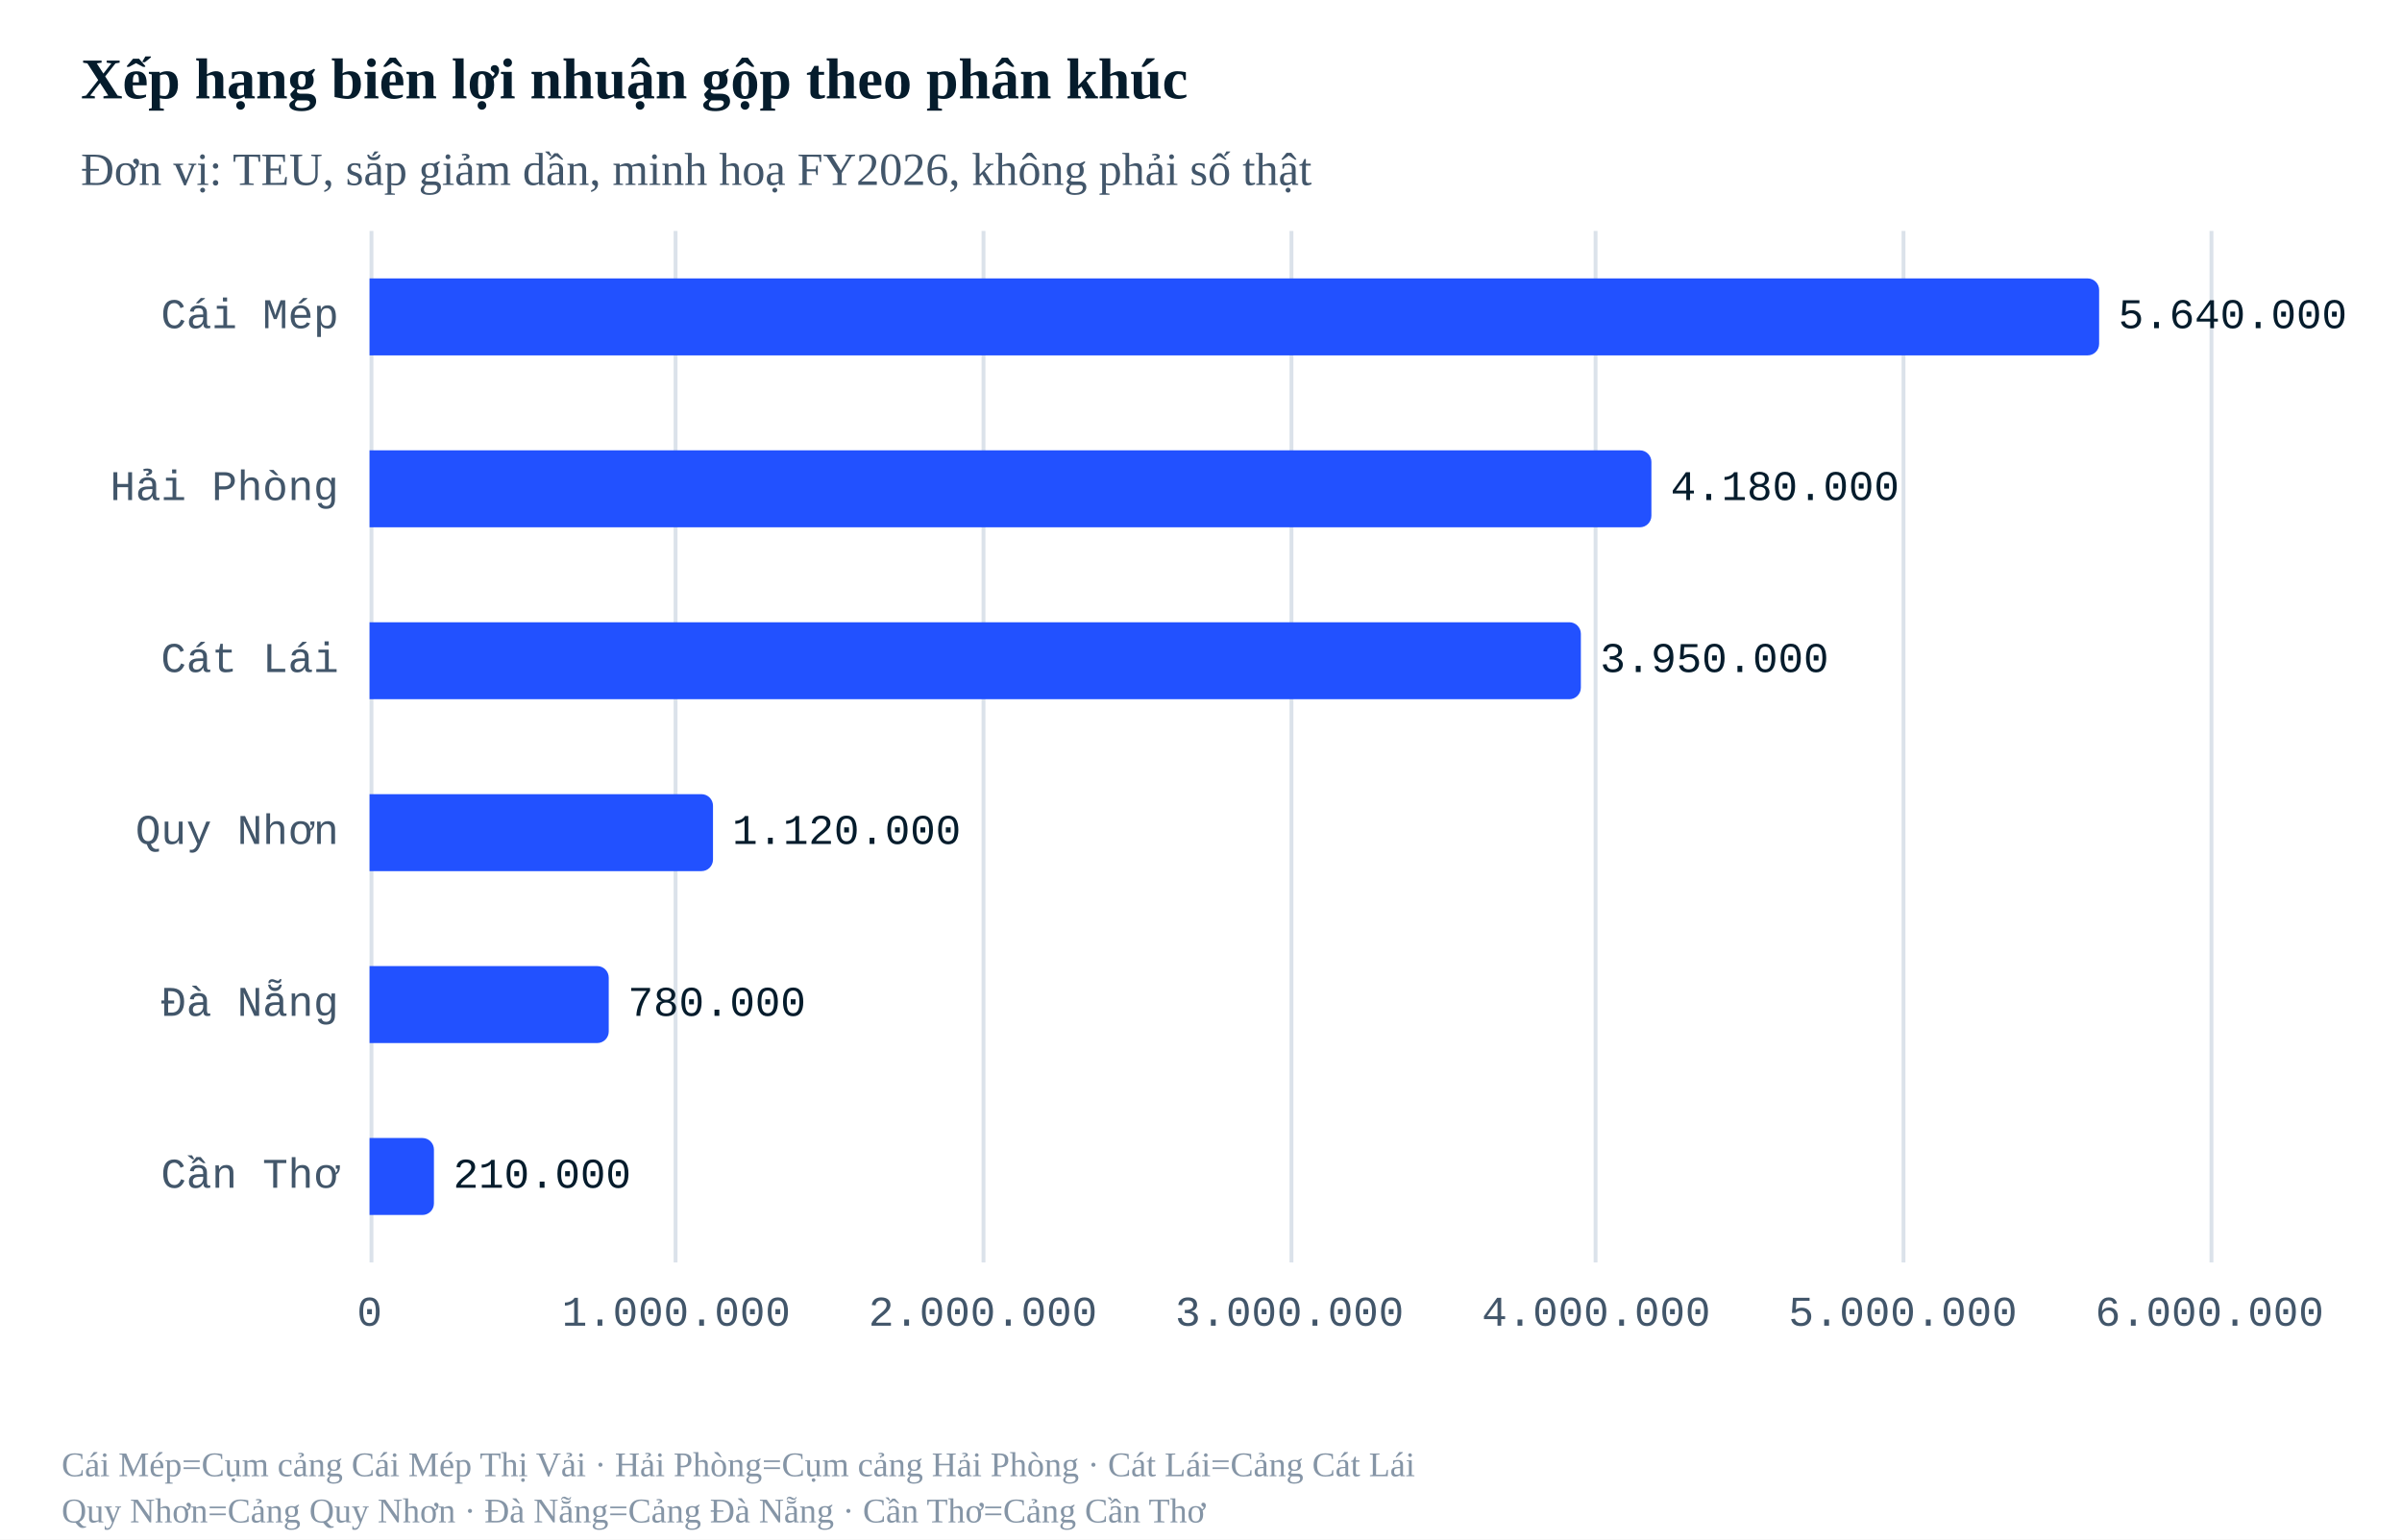
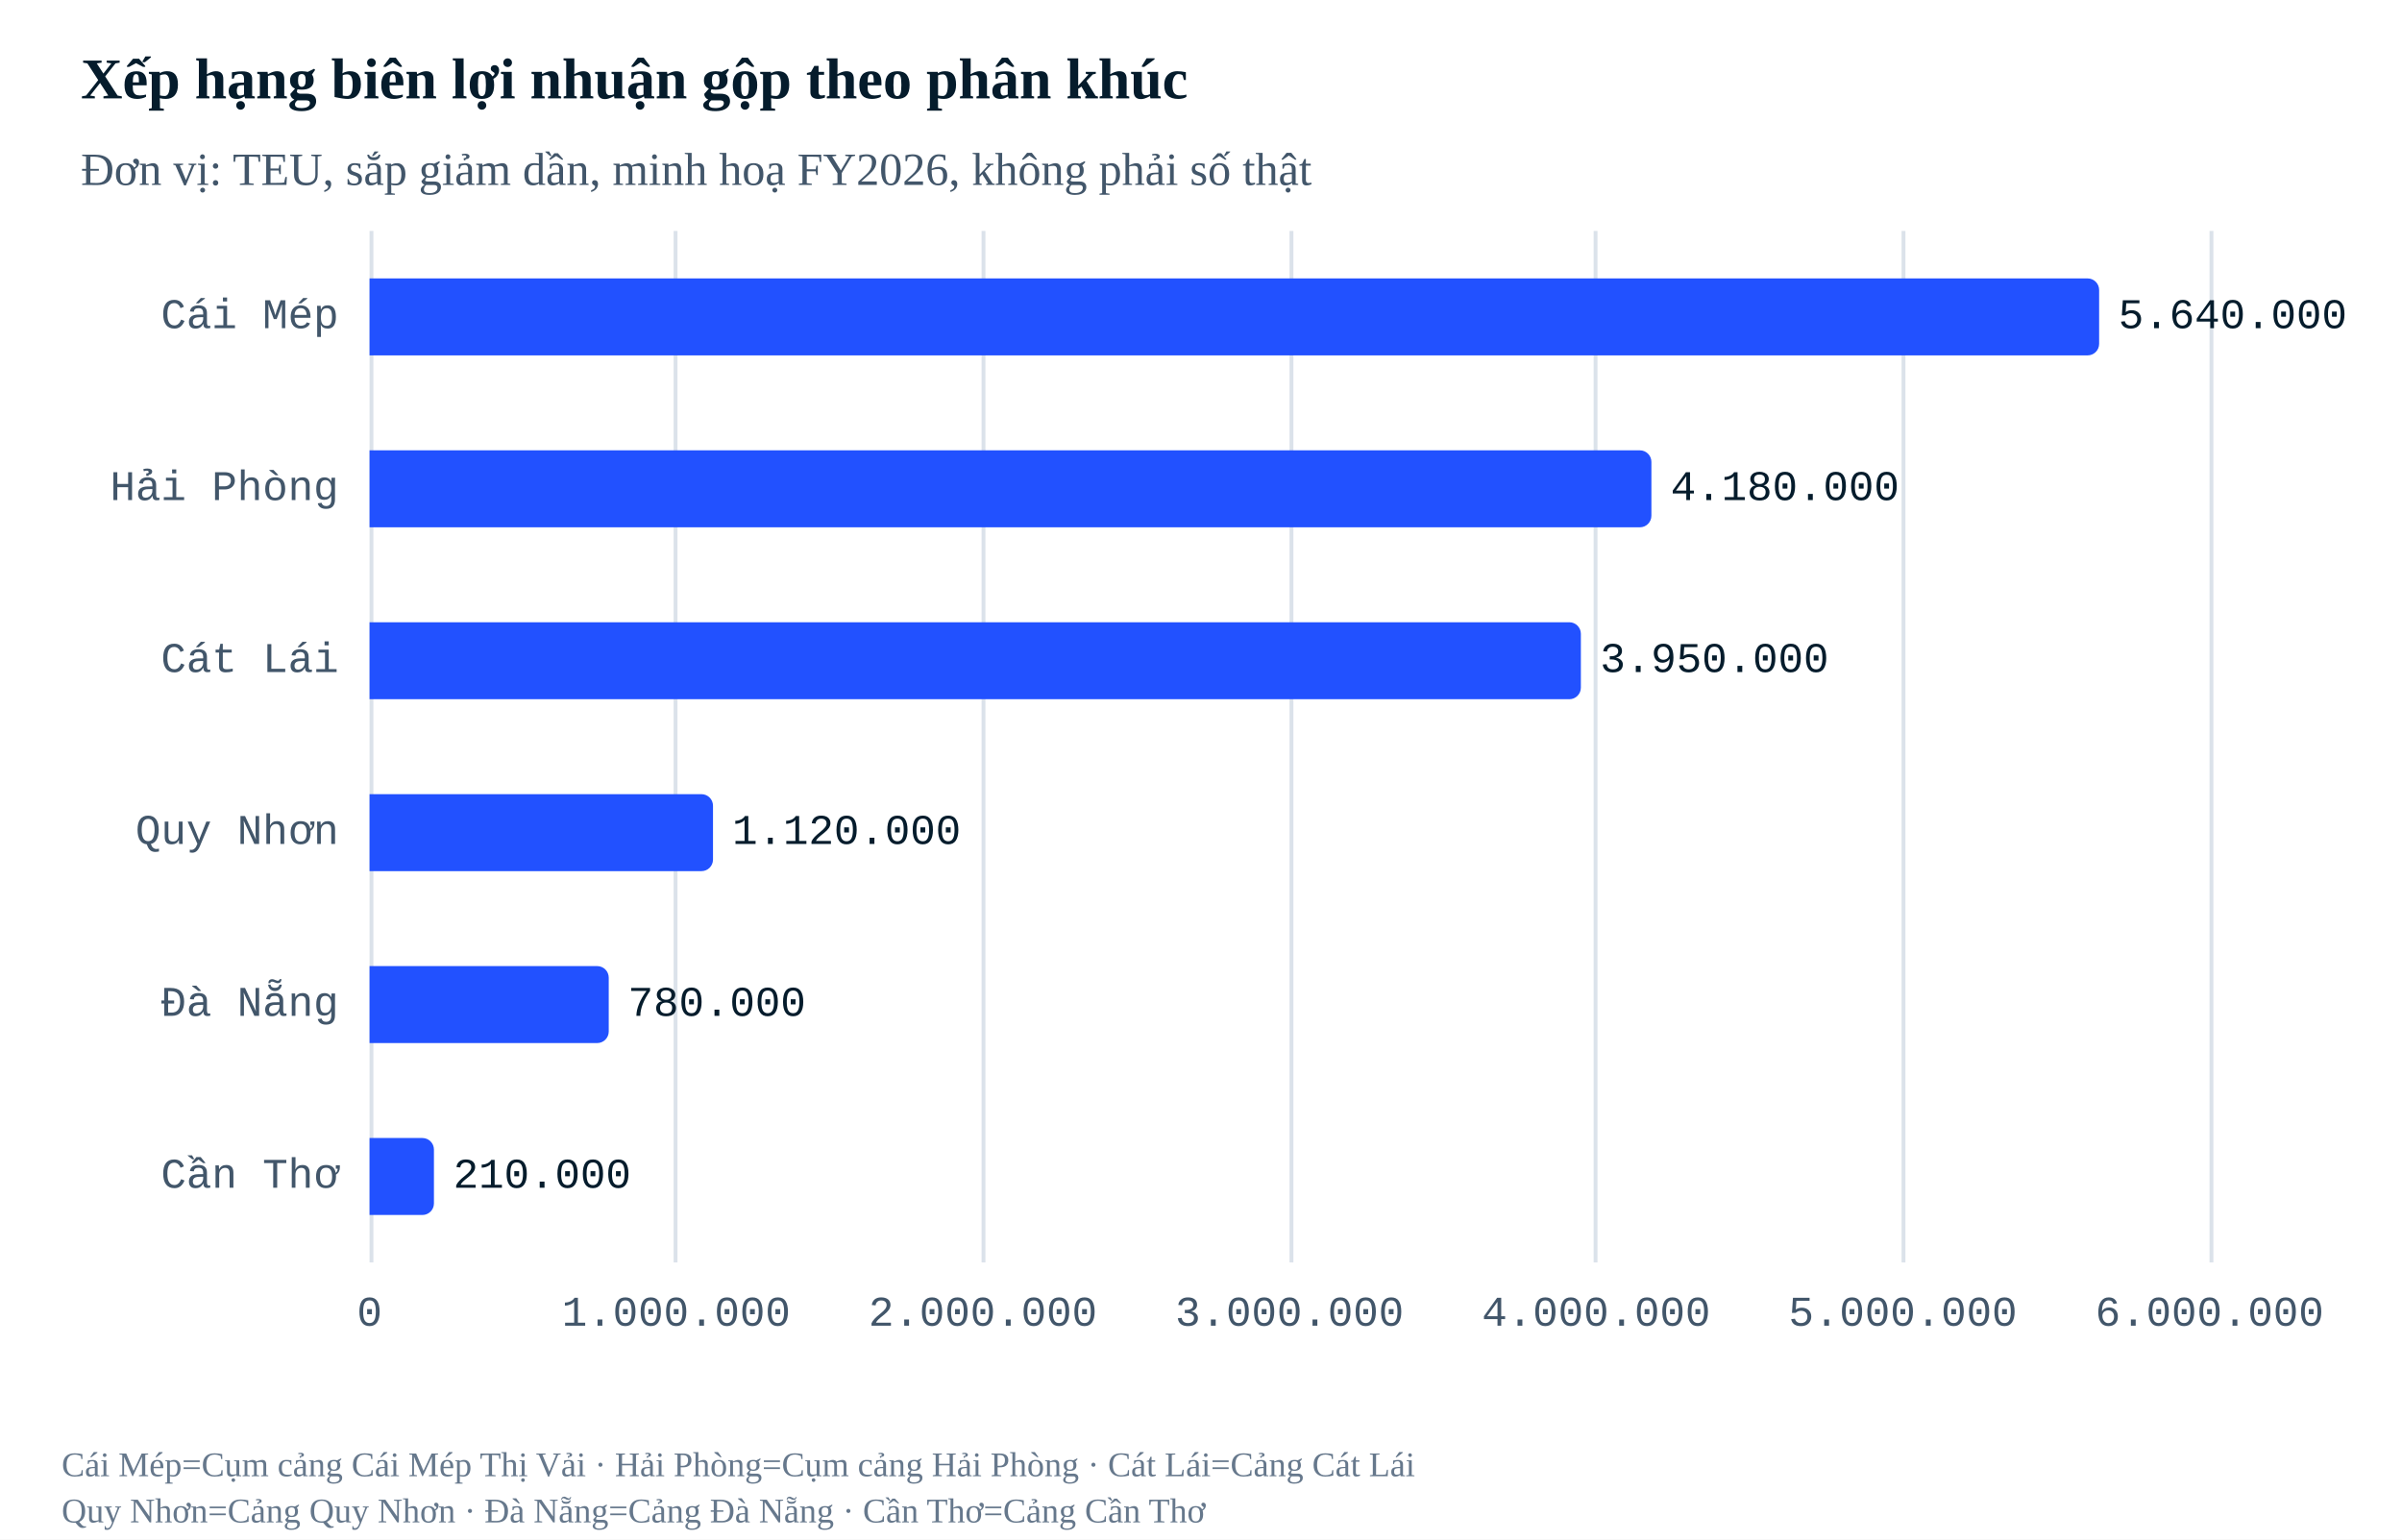
<svg xmlns="http://www.w3.org/2000/svg" version="1.1" baseProfile="full" width="624" height="400" data-theme="light" style="position: absolute; left: 0px; top: 0px; user-select: none;">
-   <rect width="624" height="400" x="0" y="0" fill="#FFFFFF" />
+   <rect width="624" height="400" x="0" y="0" fill="var(--paper, #FFFFFF)" />
  <g>
-     <text dominant-baseline="central" text-anchor="start" xml:space="preserve" y="4.5" transform="translate(16 376)" fill="#8595A6" style="font: 9px Spectral, Georgia, &quot;Times New Roman&quot;, serif;">Cái Mép=Cụm cảng Cái Mép Thị Vải · Hải Phòng=Cụm cảng Hải Phòng · Cát Lái=Cảng Cát Lái</text>
-     <text dominant-baseline="central" text-anchor="start" xml:space="preserve" y="4.5" transform="translate(16 388)" fill="#8595A6" style="font: 9px Spectral, Georgia, &quot;Times New Roman&quot;, serif;">Quy Nhơn=Cảng Quy Nhơn · Đà Nẵng=Cảng Đà Nẵng · Cần Thơ=Cảng Cần Thơ</text>
-     <path d="M96.5 60L96.5 328" fill="none" stroke="#DBE2EA" />
-     <path d="M175.5 60L175.5 328" fill="none" stroke="#DBE2EA" />
-     <path d="M255.5 60L255.5 328" fill="none" stroke="#DBE2EA" />
-     <path d="M335.5 60L335.5 328" fill="none" stroke="#DBE2EA" />
-     <path d="M414.5 60L414.5 328" fill="none" stroke="#DBE2EA" />
-     <path d="M494.5 60L494.5 328" fill="none" stroke="#DBE2EA" />
-     <path d="M574.5 60L574.5 328" fill="none" stroke="#DBE2EA" />
-     <text dominant-baseline="central" text-anchor="end" xml:space="preserve" transform="translate(88 82.3333)" fill="#42566A" style="font-size: 11px; font-family: &quot;IBM Plex Mono&quot;, Consolas, &quot;Courier New&quot;, monospace;">Cái Mép</text>
-     <text dominant-baseline="central" text-anchor="end" xml:space="preserve" transform="translate(88 127)" fill="#42566A" style="font-size: 11px; font-family: &quot;IBM Plex Mono&quot;, Consolas, &quot;Courier New&quot;, monospace;">Hải Phòng</text>
-     <text dominant-baseline="central" text-anchor="end" xml:space="preserve" transform="translate(88 171.6667)" fill="#42566A" style="font-size: 11px; font-family: &quot;IBM Plex Mono&quot;, Consolas, &quot;Courier New&quot;, monospace;">Cát Lái</text>
-     <text dominant-baseline="central" text-anchor="end" xml:space="preserve" transform="translate(88 216.3333)" fill="#42566A" style="font-size: 11px; font-family: &quot;IBM Plex Mono&quot;, Consolas, &quot;Courier New&quot;, monospace;">Quy Nhơn</text>
-     <text dominant-baseline="central" text-anchor="end" xml:space="preserve" transform="translate(88 261)" fill="#42566A" style="font-size: 11px; font-family: &quot;IBM Plex Mono&quot;, Consolas, &quot;Courier New&quot;, monospace;">Đà Nẵng</text>
-     <text dominant-baseline="central" text-anchor="end" xml:space="preserve" transform="translate(88 305.6667)" fill="#42566A" style="font-size: 11px; font-family: &quot;IBM Plex Mono&quot;, Consolas, &quot;Courier New&quot;, monospace;">Cần Thơ</text>
-     <text dominant-baseline="central" text-anchor="middle" y="5.5" transform="translate(96 336)" fill="#42566A" style="font-size: 11px; font-family: &quot;IBM Plex Mono&quot;, Consolas, &quot;Courier New&quot;, monospace;">0</text>
-     <text dominant-baseline="central" text-anchor="middle" y="5.5" transform="translate(175.6667 336)" fill="#42566A" style="font-size: 11px; font-family: &quot;IBM Plex Mono&quot;, Consolas, &quot;Courier New&quot;, monospace;">1.000.000</text>
-     <text dominant-baseline="central" text-anchor="middle" y="5.5" transform="translate(255.3333 336)" fill="#42566A" style="font-size: 11px; font-family: &quot;IBM Plex Mono&quot;, Consolas, &quot;Courier New&quot;, monospace;">2.000.000</text>
-     <text dominant-baseline="central" text-anchor="middle" y="5.5" transform="translate(335 336)" fill="#42566A" style="font-size: 11px; font-family: &quot;IBM Plex Mono&quot;, Consolas, &quot;Courier New&quot;, monospace;">3.000.000</text>
-     <text dominant-baseline="central" text-anchor="middle" y="5.5" transform="translate(414.6667 336)" fill="#42566A" style="font-size: 11px; font-family: &quot;IBM Plex Mono&quot;, Consolas, &quot;Courier New&quot;, monospace;">4.000.000</text>
-     <text dominant-baseline="central" text-anchor="middle" y="5.5" transform="translate(494.3333 336)" fill="#42566A" style="font-size: 11px; font-family: &quot;IBM Plex Mono&quot;, Consolas, &quot;Courier New&quot;, monospace;">5.000.000</text>
-     <text dominant-baseline="central" text-anchor="middle" y="5.5" transform="translate(574 336)" fill="#42566A" style="font-size: 11px; font-family: &quot;IBM Plex Mono&quot;, Consolas, &quot;Courier New&quot;, monospace;">6.000.000</text>
-     <path d="M96 72.333L542.32 72.333A3 3 0 0 1 545.32 75.333L545.32 89.333A3 3 0 0 1 542.32 92.333L96 92.333L96 72.333Z" fill="#2251FF" />
-     <path d="M96 117L426.007 117A3 3 0 0 1 429.007 120L429.007 134A3 3 0 0 1 426.007 137L96 137L96 117Z" fill="#2251FF" />
-     <path d="M96 161.667L407.683 161.667A3 3 0 0 1 410.683 164.667L410.683 178.667A3 3 0 0 1 407.683 181.667L96 181.667L96 161.667Z" fill="#2251FF" />
-     <path d="M96 206.333L182.227 206.333A3 3 0 0 1 185.227 209.333L185.227 223.333A3 3 0 0 1 182.227 226.333L96 226.333L96 206.333Z" fill="#2251FF" />
-     <path d="M96 251L155.14 251A3 3 0 0 1 158.14 254L158.14 268A3 3 0 0 1 155.14 271L96 271L96 251Z" fill="#2251FF" />
-     <path d="M96 295.667L109.73 295.667A3 3 0 0 1 112.73 298.667L112.73 312.667A3 3 0 0 1 109.73 315.667L96 315.667L96 295.667Z" fill="#2251FF" />
-     <text dominant-baseline="central" text-anchor="start" transform="translate(550.32 82.3333)" fill="#051C2C" style="font-size: 11px; font-family: &quot;IBM Plex Mono&quot;, Consolas, &quot;Courier New&quot;, monospace;">5.640.000</text>
-     <text dominant-baseline="central" text-anchor="start" transform="translate(434.0067 127)" fill="#051C2C" style="font-size: 11px; font-family: &quot;IBM Plex Mono&quot;, Consolas, &quot;Courier New&quot;, monospace;">4.180.000</text>
-     <text dominant-baseline="central" text-anchor="start" transform="translate(415.6833 171.6667)" fill="#051C2C" style="font-size: 11px; font-family: &quot;IBM Plex Mono&quot;, Consolas, &quot;Courier New&quot;, monospace;">3.950.000</text>
-     <text dominant-baseline="central" text-anchor="start" transform="translate(190.2267 216.3333)" fill="#051C2C" style="font-size: 11px; font-family: &quot;IBM Plex Mono&quot;, Consolas, &quot;Courier New&quot;, monospace;">1.120.000</text>
-     <text dominant-baseline="central" text-anchor="start" transform="translate(163.14 261)" fill="#051C2C" style="font-size: 11px; font-family: &quot;IBM Plex Mono&quot;, Consolas, &quot;Courier New&quot;, monospace;">780.000</text>
-     <text dominant-baseline="central" text-anchor="start" transform="translate(117.73 305.6667)" fill="#051C2C" style="font-size: 11px; font-family: &quot;IBM Plex Mono&quot;, Consolas, &quot;Courier New&quot;, monospace;">210.000</text>
+     <text dominant-baseline="central" text-anchor="start" xml:space="preserve" y="4.5" transform="translate(16 376)" fill="var(--ink-lo, #66788C)" style="font: 9px Spectral, Georgia, &quot;Times New Roman&quot;, serif;">Cái Mép=Cụm cảng Cái Mép Thị Vải · Hải Phòng=Cụm cảng Hải Phòng · Cát Lái=Cảng Cát Lái</text>
+     <text dominant-baseline="central" text-anchor="start" xml:space="preserve" y="4.5" transform="translate(16 388)" fill="var(--ink-lo, #66788C)" style="font: 9px Spectral, Georgia, &quot;Times New Roman&quot;, serif;">Quy Nhơn=Cảng Quy Nhơn · Đà Nẵng=Cảng Đà Nẵng · Cần Thơ=Cảng Cần Thơ</text>
+     <path d="M96.5 60L96.5 328" fill="none" stroke="var(--line, #DBE2EA)" />
+     <path d="M175.5 60L175.5 328" fill="none" stroke="var(--line, #DBE2EA)" />
+     <path d="M255.5 60L255.5 328" fill="none" stroke="var(--line, #DBE2EA)" />
+     <path d="M335.5 60L335.5 328" fill="none" stroke="var(--line, #DBE2EA)" />
+     <path d="M414.5 60L414.5 328" fill="none" stroke="var(--line, #DBE2EA)" />
+     <path d="M494.5 60L494.5 328" fill="none" stroke="var(--line, #DBE2EA)" />
+     <path d="M574.5 60L574.5 328" fill="none" stroke="var(--line, #DBE2EA)" />
+     <text dominant-baseline="central" text-anchor="end" xml:space="preserve" transform="translate(88 82.3333)" fill="var(--ink-md, #42566A)" style="font-size: 11px; font-family: &quot;IBM Plex Mono&quot;, Consolas, &quot;Courier New&quot;, monospace;">Cái Mép</text>
+     <text dominant-baseline="central" text-anchor="end" xml:space="preserve" transform="translate(88 127)" fill="var(--ink-md, #42566A)" style="font-size: 11px; font-family: &quot;IBM Plex Mono&quot;, Consolas, &quot;Courier New&quot;, monospace;">Hải Phòng</text>
+     <text dominant-baseline="central" text-anchor="end" xml:space="preserve" transform="translate(88 171.6667)" fill="var(--ink-md, #42566A)" style="font-size: 11px; font-family: &quot;IBM Plex Mono&quot;, Consolas, &quot;Courier New&quot;, monospace;">Cát Lái</text>
+     <text dominant-baseline="central" text-anchor="end" xml:space="preserve" transform="translate(88 216.3333)" fill="var(--ink-md, #42566A)" style="font-size: 11px; font-family: &quot;IBM Plex Mono&quot;, Consolas, &quot;Courier New&quot;, monospace;">Quy Nhơn</text>
+     <text dominant-baseline="central" text-anchor="end" xml:space="preserve" transform="translate(88 261)" fill="var(--ink-md, #42566A)" style="font-size: 11px; font-family: &quot;IBM Plex Mono&quot;, Consolas, &quot;Courier New&quot;, monospace;">Đà Nẵng</text>
+     <text dominant-baseline="central" text-anchor="end" xml:space="preserve" transform="translate(88 305.6667)" fill="var(--ink-md, #42566A)" style="font-size: 11px; font-family: &quot;IBM Plex Mono&quot;, Consolas, &quot;Courier New&quot;, monospace;">Cần Thơ</text>
+     <text dominant-baseline="central" text-anchor="middle" y="5.5" transform="translate(96 336)" fill="var(--ink-md, #42566A)" style="font-size: 11px; font-family: &quot;IBM Plex Mono&quot;, Consolas, &quot;Courier New&quot;, monospace;">0</text>
+     <text dominant-baseline="central" text-anchor="middle" y="5.5" transform="translate(175.6667 336)" fill="var(--ink-md, #42566A)" style="font-size: 11px; font-family: &quot;IBM Plex Mono&quot;, Consolas, &quot;Courier New&quot;, monospace;">1.000.000</text>
+     <text dominant-baseline="central" text-anchor="middle" y="5.5" transform="translate(255.3333 336)" fill="var(--ink-md, #42566A)" style="font-size: 11px; font-family: &quot;IBM Plex Mono&quot;, Consolas, &quot;Courier New&quot;, monospace;">2.000.000</text>
+     <text dominant-baseline="central" text-anchor="middle" y="5.5" transform="translate(335 336)" fill="var(--ink-md, #42566A)" style="font-size: 11px; font-family: &quot;IBM Plex Mono&quot;, Consolas, &quot;Courier New&quot;, monospace;">3.000.000</text>
+     <text dominant-baseline="central" text-anchor="middle" y="5.5" transform="translate(414.6667 336)" fill="var(--ink-md, #42566A)" style="font-size: 11px; font-family: &quot;IBM Plex Mono&quot;, Consolas, &quot;Courier New&quot;, monospace;">4.000.000</text>
+     <text dominant-baseline="central" text-anchor="middle" y="5.5" transform="translate(494.3333 336)" fill="var(--ink-md, #42566A)" style="font-size: 11px; font-family: &quot;IBM Plex Mono&quot;, Consolas, &quot;Courier New&quot;, monospace;">5.000.000</text>
+     <text dominant-baseline="central" text-anchor="middle" y="5.5" transform="translate(574 336)" fill="var(--ink-md, #42566A)" style="font-size: 11px; font-family: &quot;IBM Plex Mono&quot;, Consolas, &quot;Courier New&quot;, monospace;">6.000.000</text>
+     <path d="M96 72.333L542.32 72.333A3 3 0 0 1 545.32 75.333L545.32 89.333A3 3 0 0 1 542.32 92.333L96 92.333L96 72.333Z" fill="var(--accent, #2251FF)" />
+     <path d="M96 117L426.007 117A3 3 0 0 1 429.007 120L429.007 134A3 3 0 0 1 426.007 137L96 137L96 117Z" fill="var(--accent, #2251FF)" />
+     <path d="M96 161.667L407.683 161.667A3 3 0 0 1 410.683 164.667L410.683 178.667A3 3 0 0 1 407.683 181.667L96 181.667L96 161.667Z" fill="var(--accent, #2251FF)" />
+     <path d="M96 206.333L182.227 206.333A3 3 0 0 1 185.227 209.333L185.227 223.333A3 3 0 0 1 182.227 226.333L96 226.333L96 206.333Z" fill="var(--accent, #2251FF)" />
+     <path d="M96 251L155.14 251A3 3 0 0 1 158.14 254L158.14 268A3 3 0 0 1 155.14 271L96 271L96 251Z" fill="var(--accent, #2251FF)" />
+     <path d="M96 295.667L109.73 295.667A3 3 0 0 1 112.73 298.667L112.73 312.667A3 3 0 0 1 109.73 315.667L96 315.667L96 295.667Z" fill="var(--accent, #2251FF)" />
+     <text dominant-baseline="central" text-anchor="start" transform="translate(550.32 82.3333)" fill="var(--ink, #051C2C)" style="font-size: 11px; font-family: &quot;IBM Plex Mono&quot;, Consolas, &quot;Courier New&quot;, monospace;">5.640.000</text>
+     <text dominant-baseline="central" text-anchor="start" transform="translate(434.0067 127)" fill="var(--ink, #051C2C)" style="font-size: 11px; font-family: &quot;IBM Plex Mono&quot;, Consolas, &quot;Courier New&quot;, monospace;">4.180.000</text>
+     <text dominant-baseline="central" text-anchor="start" transform="translate(415.6833 171.6667)" fill="var(--ink, #051C2C)" style="font-size: 11px; font-family: &quot;IBM Plex Mono&quot;, Consolas, &quot;Courier New&quot;, monospace;">3.950.000</text>
+     <text dominant-baseline="central" text-anchor="start" transform="translate(190.2267 216.3333)" fill="var(--ink, #051C2C)" style="font-size: 11px; font-family: &quot;IBM Plex Mono&quot;, Consolas, &quot;Courier New&quot;, monospace;">1.120.000</text>
+     <text dominant-baseline="central" text-anchor="start" transform="translate(163.14 261)" fill="var(--ink, #051C2C)" style="font-size: 11px; font-family: &quot;IBM Plex Mono&quot;, Consolas, &quot;Courier New&quot;, monospace;">780.000</text>
+     <text dominant-baseline="central" text-anchor="start" transform="translate(117.73 305.6667)" fill="var(--ink, #051C2C)" style="font-size: 11px; font-family: &quot;IBM Plex Mono&quot;, Consolas, &quot;Courier New&quot;, monospace;">210.000</text>
    <path d="M-5 -5l329.981 0l0 47l-329.981 0Z" transform="translate(21 13)" fill="rgb(0,0,0)" fill-opacity="0" stroke="#3c3c41" stroke-width="0" />
-     <text dominant-baseline="central" text-anchor="start" xml:space="preserve" y="7.5" transform="translate(21 13)" fill="#051C2C" style="font-size: 15px; font-family: Spectral, Georgia, &quot;Times New Roman&quot;, serif; font-weight: bold;">Xếp hạng biên lợi nhuận gộp theo phân khúc</text>
-     <text dominant-baseline="central" text-anchor="start" xml:space="preserve" y="31" transform="translate(21 13)" fill="#42566A" style="font-size: 12px; font-family: Spectral, Georgia, &quot;Times New Roman&quot;, serif;">Đơn vị: TEU, sắp giảm dần, minh hoạ FY2026, không phải số thật</text>
+     <text dominant-baseline="central" text-anchor="start" xml:space="preserve" y="7.5" transform="translate(21 13)" fill="var(--ink, #051C2C)" style="font-size: 15px; font-family: Spectral, Georgia, &quot;Times New Roman&quot;, serif; font-weight: bold;">Xếp hạng biên lợi nhuận gộp theo phân khúc</text>
+     <text dominant-baseline="central" text-anchor="start" xml:space="preserve" y="31" transform="translate(21 13)" fill="var(--ink-md, #42566A)" style="font-size: 12px; font-family: Spectral, Georgia, &quot;Times New Roman&quot;, serif;">Đơn vị: TEU, sắp giảm dần, minh hoạ FY2026, không phải số thật</text>
  </g>
</svg>
